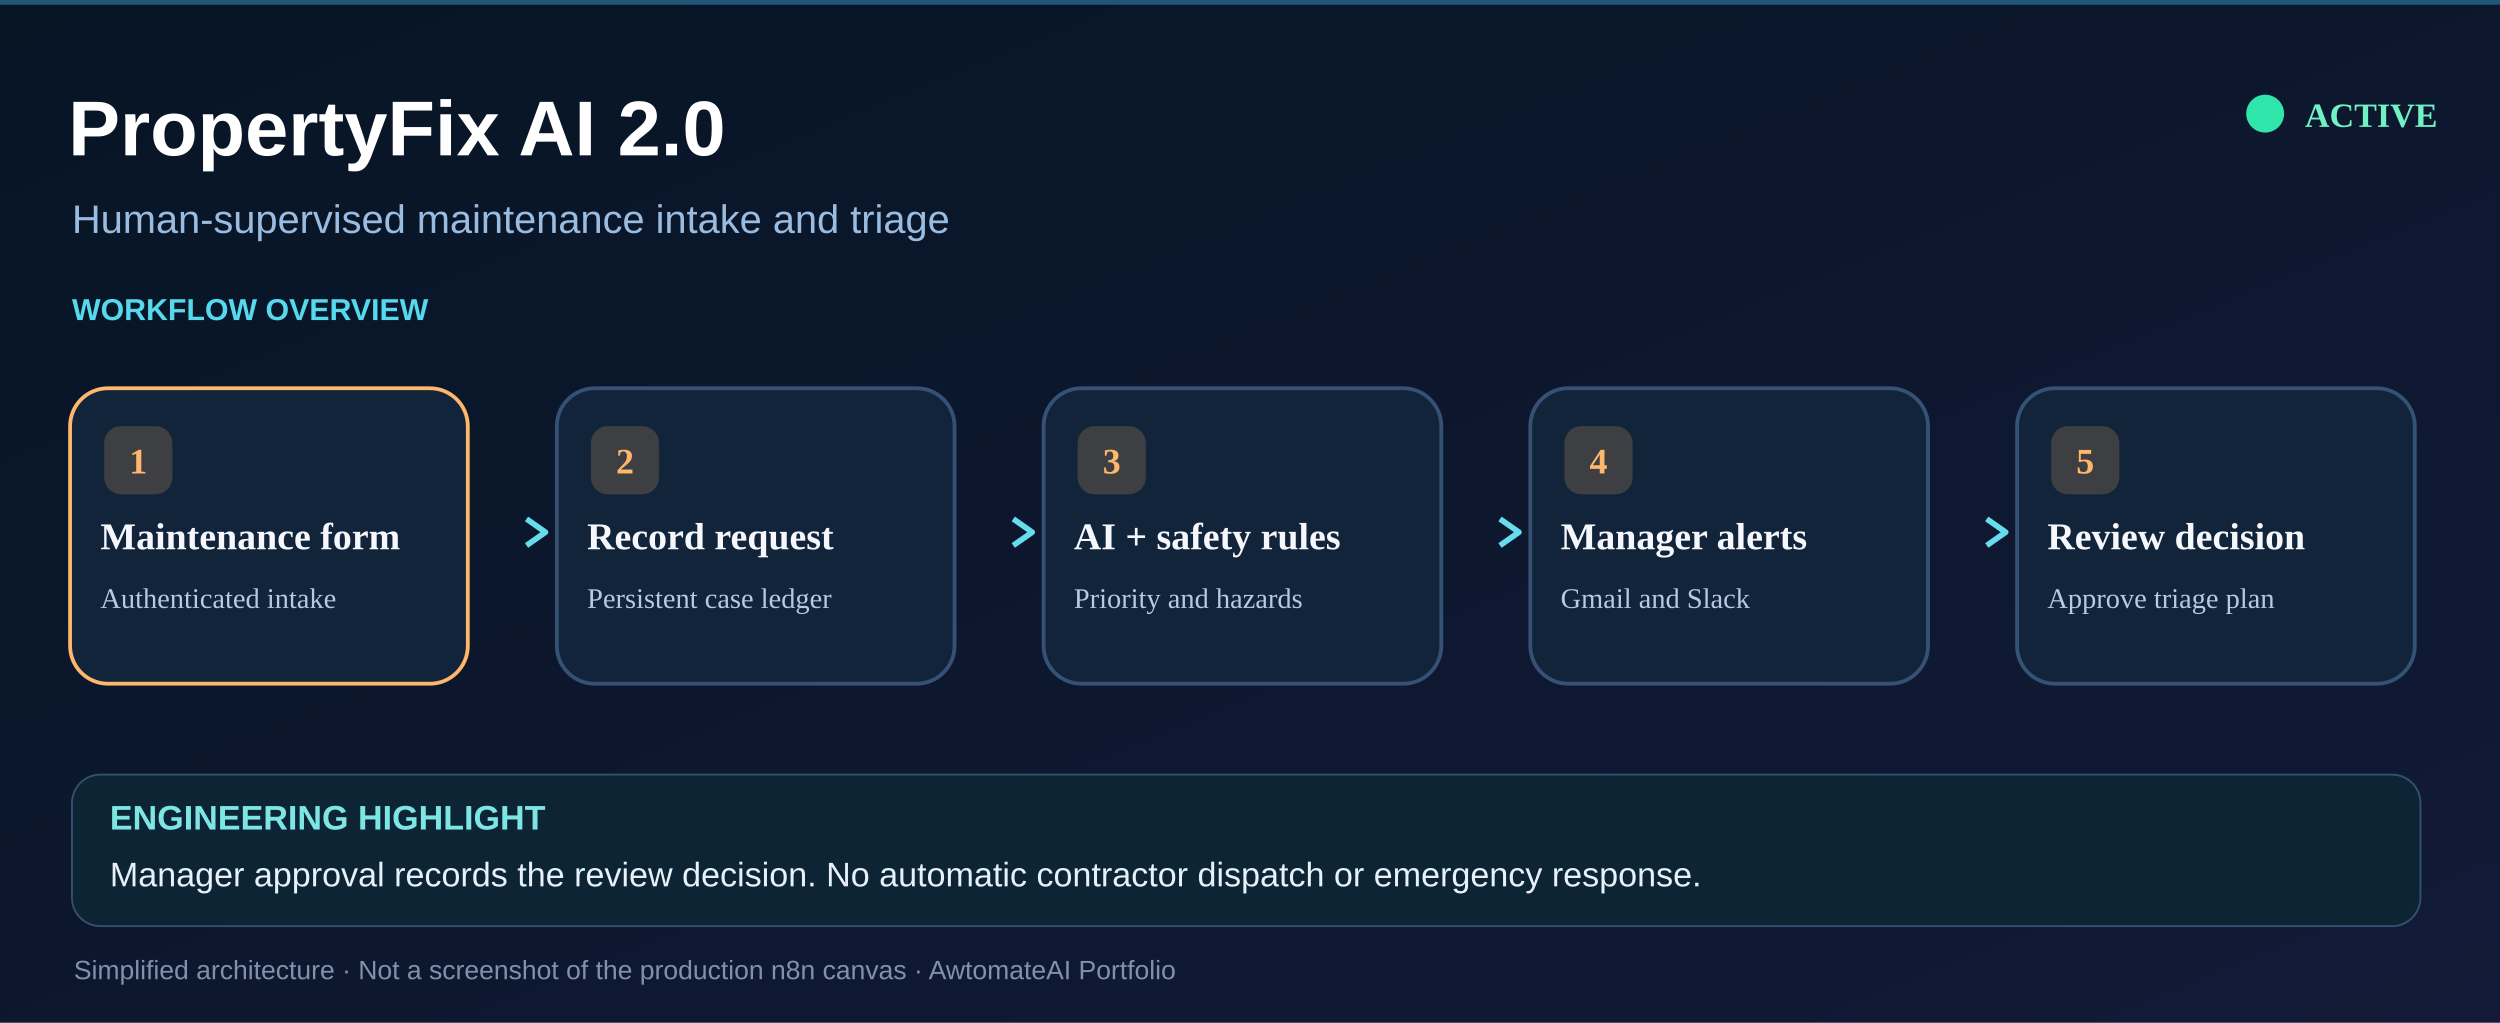
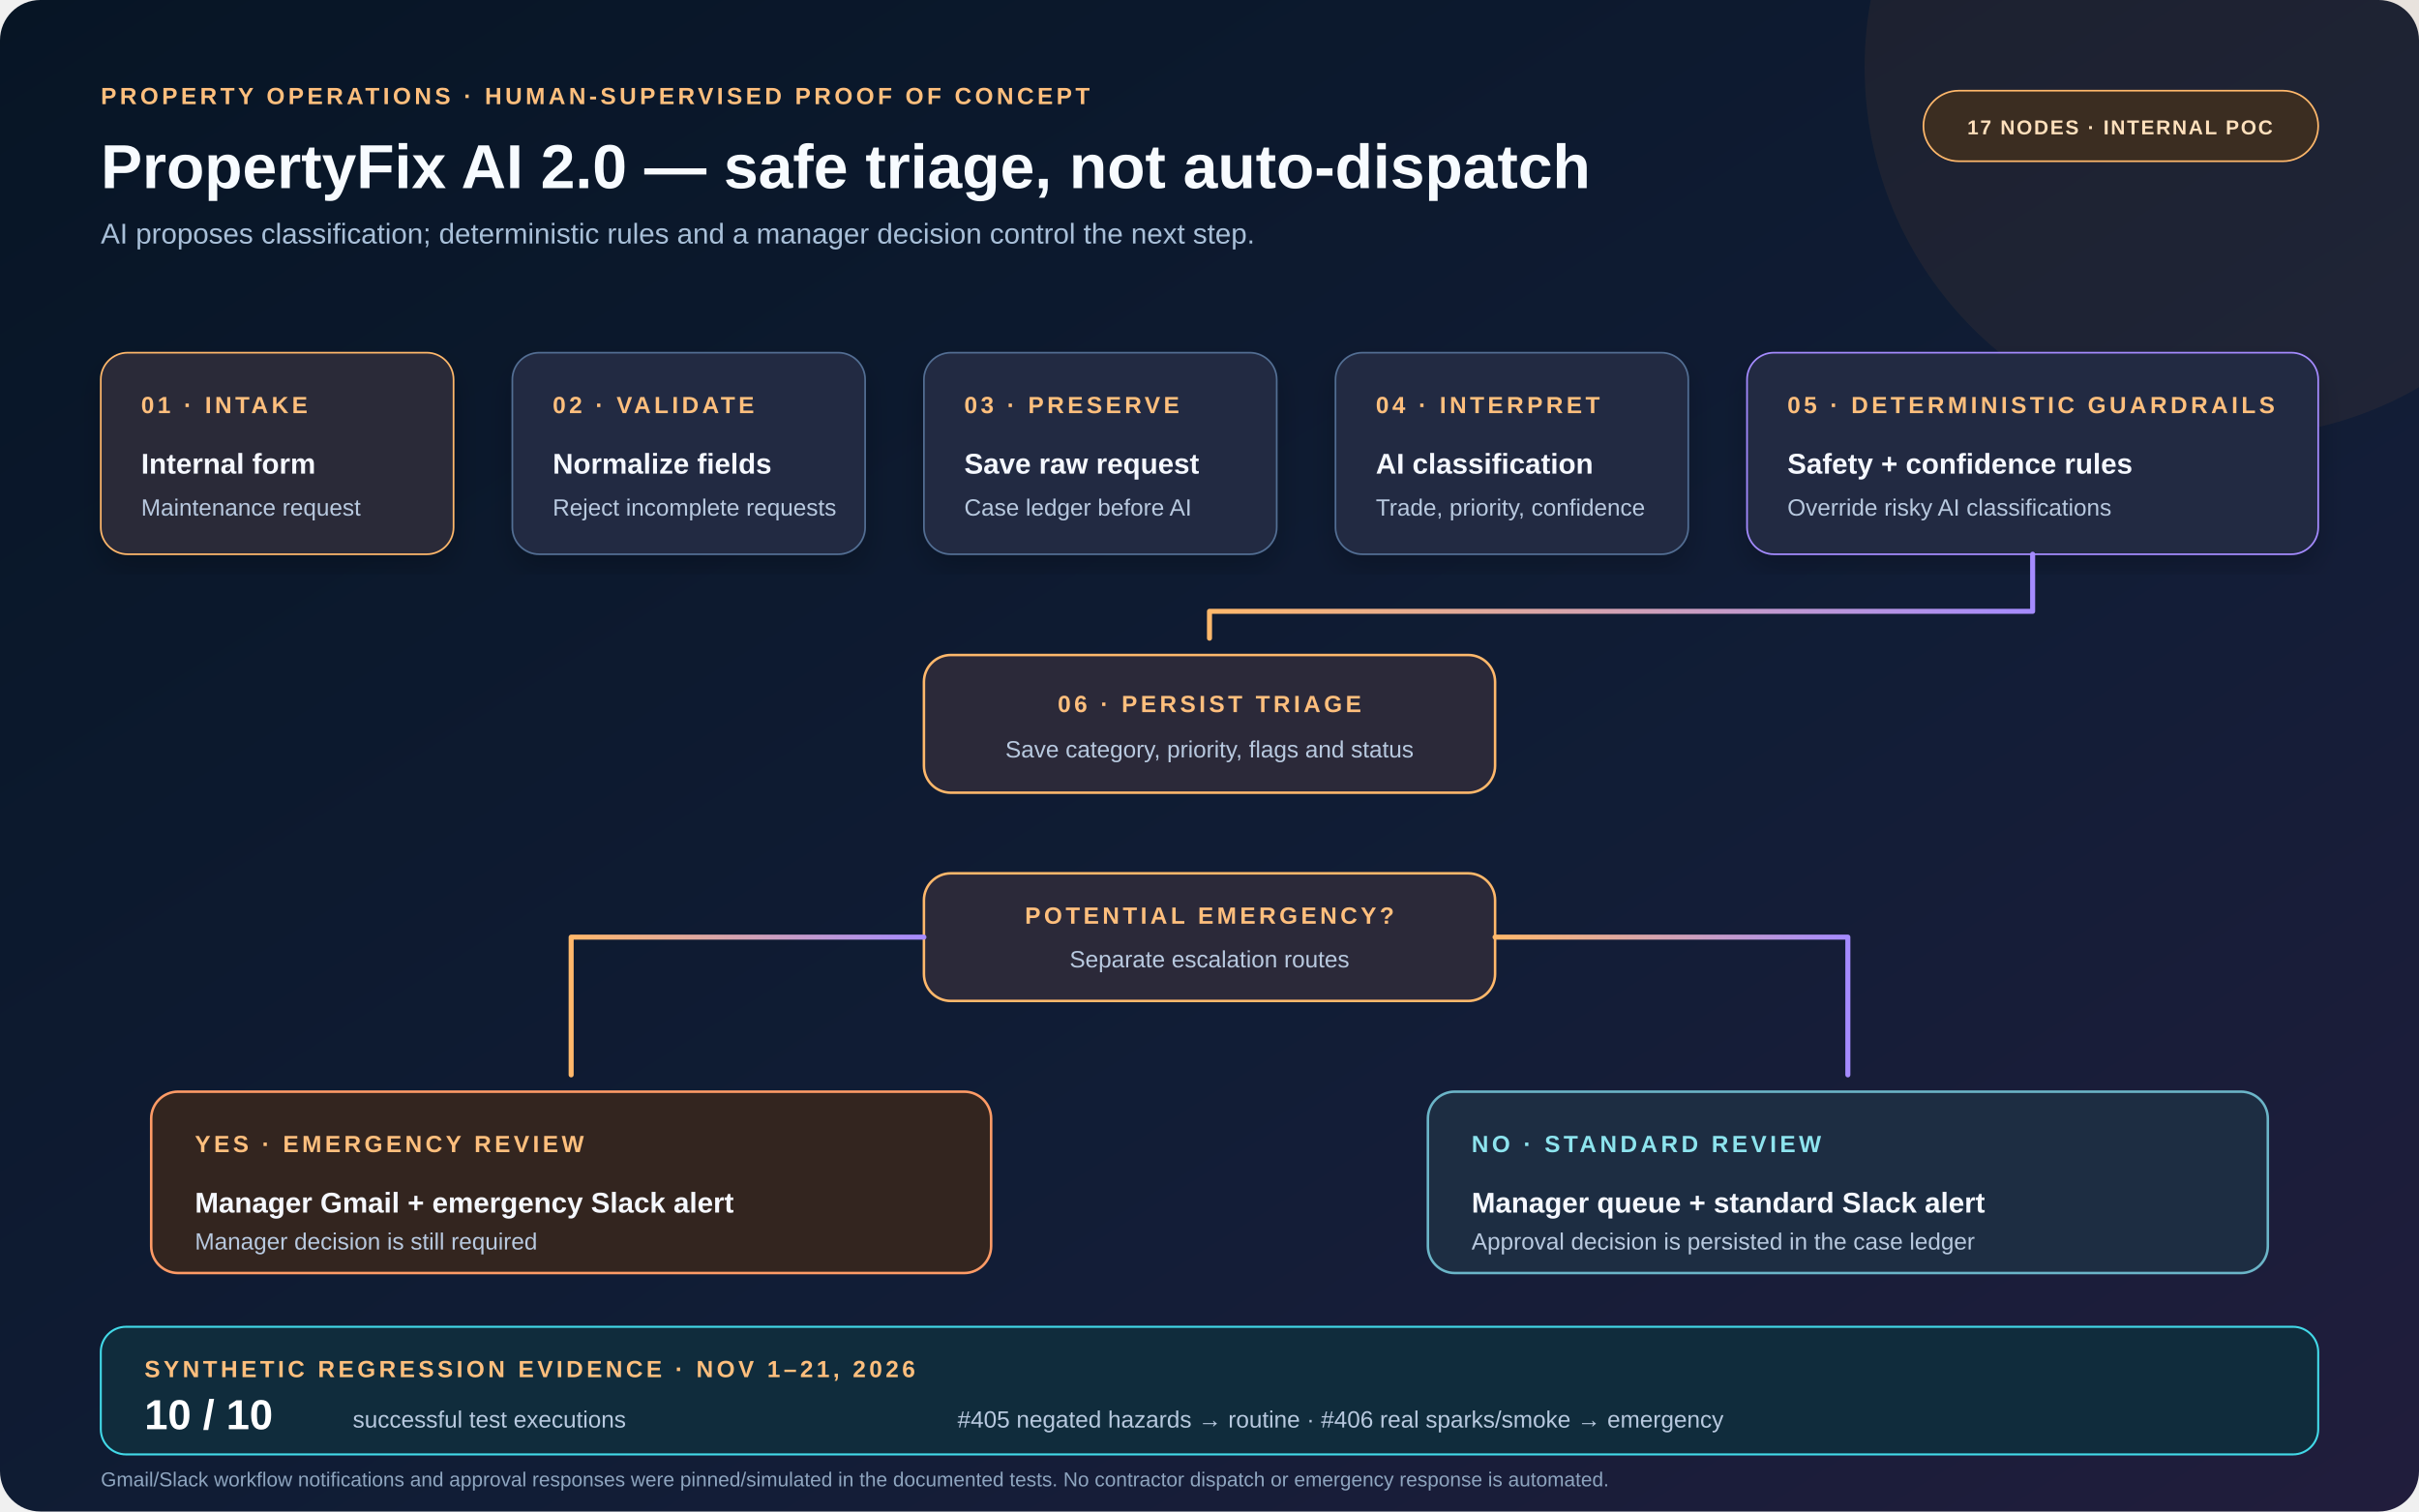
- <svg xmlns="http://www.w3.org/2000/svg" width="1320" height="540" viewBox="0 0 1320 540" role="img" aria-label="PropertyFix AI 2.0 workflow diagram">
-   <rect width="1320" height="540" fill="url(#bg)" />
+ <svg xmlns="http://www.w3.org/2000/svg" width="1440" height="900" viewBox="0 0 1440 900" role="img" aria-labelledby="title desc">
  <defs>
    <linearGradient id="bg" x1="0" y1="0" x2="1" y2="1">
      <stop stop-color="#071525" />
-       <stop offset="1" stop-color="#121a37" />
+       <stop offset=".6" stop-color="#111d36" />
+       <stop offset="1" stop-color="#211d3c" />
    </linearGradient>
    <linearGradient id="line">
-       <stop stop-color="#4de6f1" />
-       <stop offset="1" stop-color="#8b76ff" />
+       <stop stop-color="#ffb86b" />
+       <stop offset="1" stop-color="#a58bff" />
    </linearGradient>
-     <filter id="glow">
-       <feGaussianBlur stdDeviation="5" result="b" />
-       <feMerge>
-         <feMergeNode in="b" />
-         <feMergeNode in="SourceGraphic" />
-       </feMerge>
+     <filter id="shadow">
+       <feDropShadow dx="0" dy="8" stdDeviation="8" flood-color="#000" flood-opacity=".2" />
    </filter>
+     <style>.ey{font:700 14px Arial,sans-serif;letter-spacing:2px;fill:#ffbf7d}.h{font:750 37px Arial,sans-serif;fill:#f7fbff}.sub{font:17px Arial,sans-serif;fill:#a8bfd8}.ct{font:700 17px Arial,sans-serif;fill:#f5f8ff}.bd{font:14px Arial,sans-serif;fill:#b8c9df}.sm{font:12px Arial,sans-serif;fill:#8ea5bf}.num{font:700 25px Arial,sans-serif;fill:#fff}.line{fill:none;stroke:url(#line);stroke-width:3;stroke-linecap:round;stroke-linejoin:round}</style>
  </defs>
-   <path d="M0 1 H1320" stroke="#205778" stroke-width="3" />
-   <circle cx="1196" cy="60" r="10" fill="#2fe5aa" />
-   <text x="1217" y="67" fill="#72f1c5" font-size="18" font-weight="700">ACTIVE</text>
-   <text x="36" y="82" font-size="41" font-weight="750" fill="#ffffff" font-family="Arial,sans-serif">PropertyFix AI 2.0</text>
-   <text x="38" y="123" font-size="21" fill="#9abce0" font-family="Arial,sans-serif">Human-supervised maintenance intake and triage</text>
-   <text x="38" y="169" font-size="16" fill="#56d8ed" font-family="Arial,sans-serif" font-weight="700">WORKFLOW OVERVIEW</text>
-   <path d="M254 281 h30" stroke="url(#line)" stroke-width="4" stroke-linecap="round" />
-   <path d="M278 274 l10 7 -10 7" fill="none" stroke="#67dced" stroke-width="3" stroke-linejoin="round" />
-   <path d="M511 281 h30" stroke="url(#line)" stroke-width="4" stroke-linecap="round" />
-   <path d="M535 274 l10 7 -10 7" fill="none" stroke="#67dced" stroke-width="3" stroke-linejoin="round" />
-   <path d="M768 281 h30" stroke="url(#line)" stroke-width="4" stroke-linecap="round" />
-   <path d="M792 274 l10 7 -10 7" fill="none" stroke="#67dced" stroke-width="3" stroke-linejoin="round" />
-   <path d="M1025 281 h30" stroke="url(#line)" stroke-width="4" stroke-linecap="round" />
-   <path d="M1049 274 l10 7 -10 7" fill="none" stroke="#67dced" stroke-width="3" stroke-linejoin="round" />
-   <g>
-     <rect x="37" y="205" rx="20" width="210" height="156" fill="#12243a" stroke="#ffb76b" stroke-width="2" />
-     <rect x="55" y="225" rx="9" width="36" height="36" fill="#ffb76b" fill-opacity=".18" />
-     <text x="73" y="250" text-anchor="middle" font-size="19" fill="#ffb76b" font-weight="700">1</text>
-     <text x="53" y="290" font-size="20" font-weight="700" fill="#f5f7fd">Maintenance form</text>
-     <text x="53" y="321" font-size="15" fill="#b8c9e0">Authenticated intake</text>
+   <rect width="1440" height="900" rx="24" fill="url(#bg)" />
+   <circle cx="1330" cy="40" r="220" fill="#a46b35" opacity=".1" />
+   <text x="60" y="62" class="ey">PROPERTY OPERATIONS · HUMAN-SUPERVISED PROOF OF CONCEPT</text>
+   <text x="60" y="112" class="h">PropertyFix AI 2.0 — safe triage, not auto-dispatch</text>
+   <text x="60" y="145" class="sub">AI proposes classification; deterministic rules and a manager decision control the next step.</text>
+   <rect x="1145" y="54" width="235" height="42" rx="21" fill="#3b2d21" stroke="#ffb86b" />
+   <text x="1262" y="80" text-anchor="middle" style="font:700 12px Arial;letter-spacing:1px;fill:#ffe0bc">17 NODES · INTERNAL POC</text>
+   <g filter="url(#shadow)">
+     <rect x="60" y="210" width="210" height="120" rx="16" fill="#2b2939" stroke="#ffb86b" />
+     <rect x="305" y="210" width="210" height="120" rx="16" fill="#202a42" stroke="#536e93" />
+     <rect x="550" y="210" width="210" height="120" rx="16" fill="#202a42" stroke="#536e93" />
+     <rect x="795" y="210" width="210" height="120" rx="16" fill="#202a42" stroke="#536e93" />
+     <rect x="1040" y="210" width="340" height="120" rx="16" fill="#202a42" stroke="#a58bff" />
  </g>
-   <g>
-     <rect x="294" y="205" rx="20" width="210" height="156" fill="#12243a" stroke="#355275" stroke-width="2" />
-     <rect x="312" y="225" rx="9" width="36" height="36" fill="#ffb76b" fill-opacity=".18" />
-     <text x="330" y="250" text-anchor="middle" font-size="19" fill="#ffb76b" font-weight="700">2</text>
-     <text x="310" y="290" font-size="20" font-weight="700" fill="#f5f7fd">Record request</text>
-     <text x="310" y="321" font-size="15" fill="#b8c9e0">Persistent case ledger</text>
+   <text x="84" y="246" class="ey">01 · INTAKE</text>
+   <text x="84" y="282" class="ct">Internal form</text>
+   <text x="84" y="307" class="bd">Maintenance request</text>
+   <text x="329" y="246" class="ey">02 · VALIDATE</text>
+   <text x="329" y="282" class="ct">Normalize fields</text>
+   <text x="329" y="307" class="bd">Reject incomplete requests</text>
+   <text x="574" y="246" class="ey">03 · PRESERVE</text>
+   <text x="574" y="282" class="ct">Save raw request</text>
+   <text x="574" y="307" class="bd">Case ledger before AI</text>
+   <text x="819" y="246" class="ey">04 · INTERPRET</text>
+   <text x="819" y="282" class="ct">AI classification</text>
+   <text x="819" y="307" class="bd">Trade, priority, confidence</text>
+   <text x="1064" y="246" class="ey">05 · DETERMINISTIC GUARDRAILS</text>
+   <text x="1064" y="282" class="ct">Safety + confidence rules</text>
+   <text x="1064" y="307" class="bd">Override risky AI classifications</text>
+   <g class="line">
+     <path d="M270 270h29" />
+     <path d="M515 270h29" />
+     <path d="M760 270h29" />
+     <path d="M1005 270h29" />
  </g>
-   <g>
-     <rect x="551" y="205" rx="20" width="210" height="156" fill="#12243a" stroke="#355275" stroke-width="2" />
-     <rect x="569" y="225" rx="9" width="36" height="36" fill="#ffb76b" fill-opacity=".18" />
-     <text x="587" y="250" text-anchor="middle" font-size="19" fill="#ffb76b" font-weight="700">3</text>
-     <text x="567" y="290" font-size="20" font-weight="700" fill="#f5f7fd">AI + safety rules</text>
-     <text x="567" y="321" font-size="15" fill="#b8c9e0">Priority and hazards</text>
-   </g>
-   <g>
-     <rect x="808" y="205" rx="20" width="210" height="156" fill="#12243a" stroke="#355275" stroke-width="2" />
-     <rect x="826" y="225" rx="9" width="36" height="36" fill="#ffb76b" fill-opacity=".18" />
-     <text x="844" y="250" text-anchor="middle" font-size="19" fill="#ffb76b" font-weight="700">4</text>
-     <text x="824" y="290" font-size="20" font-weight="700" fill="#f5f7fd">Manager alerts</text>
-     <text x="824" y="321" font-size="15" fill="#b8c9e0">Gmail and Slack</text>
-   </g>
-   <g>
-     <rect x="1065" y="205" rx="20" width="210" height="156" fill="#12243a" stroke="#355275" stroke-width="2" />
-     <rect x="1083" y="225" rx="9" width="36" height="36" fill="#ffb76b" fill-opacity=".18" />
-     <text x="1101" y="250" text-anchor="middle" font-size="19" fill="#ffb76b" font-weight="700">5</text>
-     <text x="1081" y="290" font-size="20" font-weight="700" fill="#f5f7fd">Review decision</text>
-     <text x="1081" y="321" font-size="15" fill="#b8c9e0">Approve triage plan</text>
-   </g>
-   <rect x="38" y="409" width="1240" height="80" rx="15" fill="#0d2435" stroke="#34506e" />
-   <text x="58" y="438" fill="#7de6e5" font-size="18" font-weight="700" font-family="Arial,sans-serif">ENGINEERING HIGHLIGHT</text>
-   <text x="58" y="468" fill="#e6f1fa" font-size="18" font-family="Arial,sans-serif">Manager approval records the review decision. No automatic contractor dispatch or emergency response.</text>
-   <text x="39" y="517" fill="#7e92ac" font-size="14" font-family="Arial,sans-serif">Simplified architecture · Not a screenshot of the production n8n canvas · AwtomateAI Portfolio</text>
+   <rect x="550" y="390" width="340" height="82" rx="16" fill="#2b2939" stroke="#ffb86b" stroke-width="1.5" />
+   <text x="720" y="424" text-anchor="middle" class="ey">06 · PERSIST TRIAGE</text>
+   <text x="720" y="451" text-anchor="middle" class="bd">Save category, priority, flags and status</text>
+   <path class="line" d="M1210 330v34H720v16" />
+   <rect x="550" y="520" width="340" height="76" rx="16" fill="#2b2939" stroke="#ffb86b" stroke-width="1.5" />
+   <text x="720" y="550" text-anchor="middle" class="ey">POTENTIAL EMERGENCY?</text>
+   <text x="720" y="576" text-anchor="middle" class="bd">Separate escalation routes</text>
+   <path class="line" d="M720 472v38" />
+   <rect x="90" y="650" width="500" height="108" rx="16" fill="#33251f" stroke="#ff9b66" stroke-width="1.5" />
+   <text x="116" y="686" class="ey">YES · EMERGENCY REVIEW</text>
+   <text x="116" y="722" class="ct">Manager Gmail + emergency Slack alert</text>
+   <text x="116" y="744" class="bd">Manager decision is still required</text>
+   <rect x="850" y="650" width="500" height="108" rx="16" fill="#1d2d42" stroke="#6bb5c8" stroke-width="1.5" />
+   <text x="876" y="686" class="ey" style="fill:#8de4ee">NO · STANDARD REVIEW</text>
+   <text x="876" y="722" class="ct">Manager queue + standard Slack alert</text>
+   <text x="876" y="744" class="bd">Approval decision is persisted in the case ledger</text>
+   <path class="line" d="M550 558H340v82" />
+   <path class="line" d="M890 558h210v82" />
+   <rect x="60" y="790" width="1320" height="76" rx="15" fill="#102c3c" stroke="#42d9e8" stroke-width="1.2" />
+   <text x="86" y="820" class="ey">SYNTHETIC REGRESSION EVIDENCE · NOV 1–21, 2026</text>
+   <text x="86" y="851" class="num">10 / 10</text>
+   <text x="210" y="850" class="bd">successful test executions</text>
+   <text x="570" y="850" class="bd">#405 negated hazards → routine · #406 real sparks/smoke → emergency</text>
+   <text x="60" y="885" class="sm">Gmail/Slack workflow notifications and approval responses were pinned/simulated in the documented tests. No contractor dispatch or emergency response is automated.</text>
</svg>
